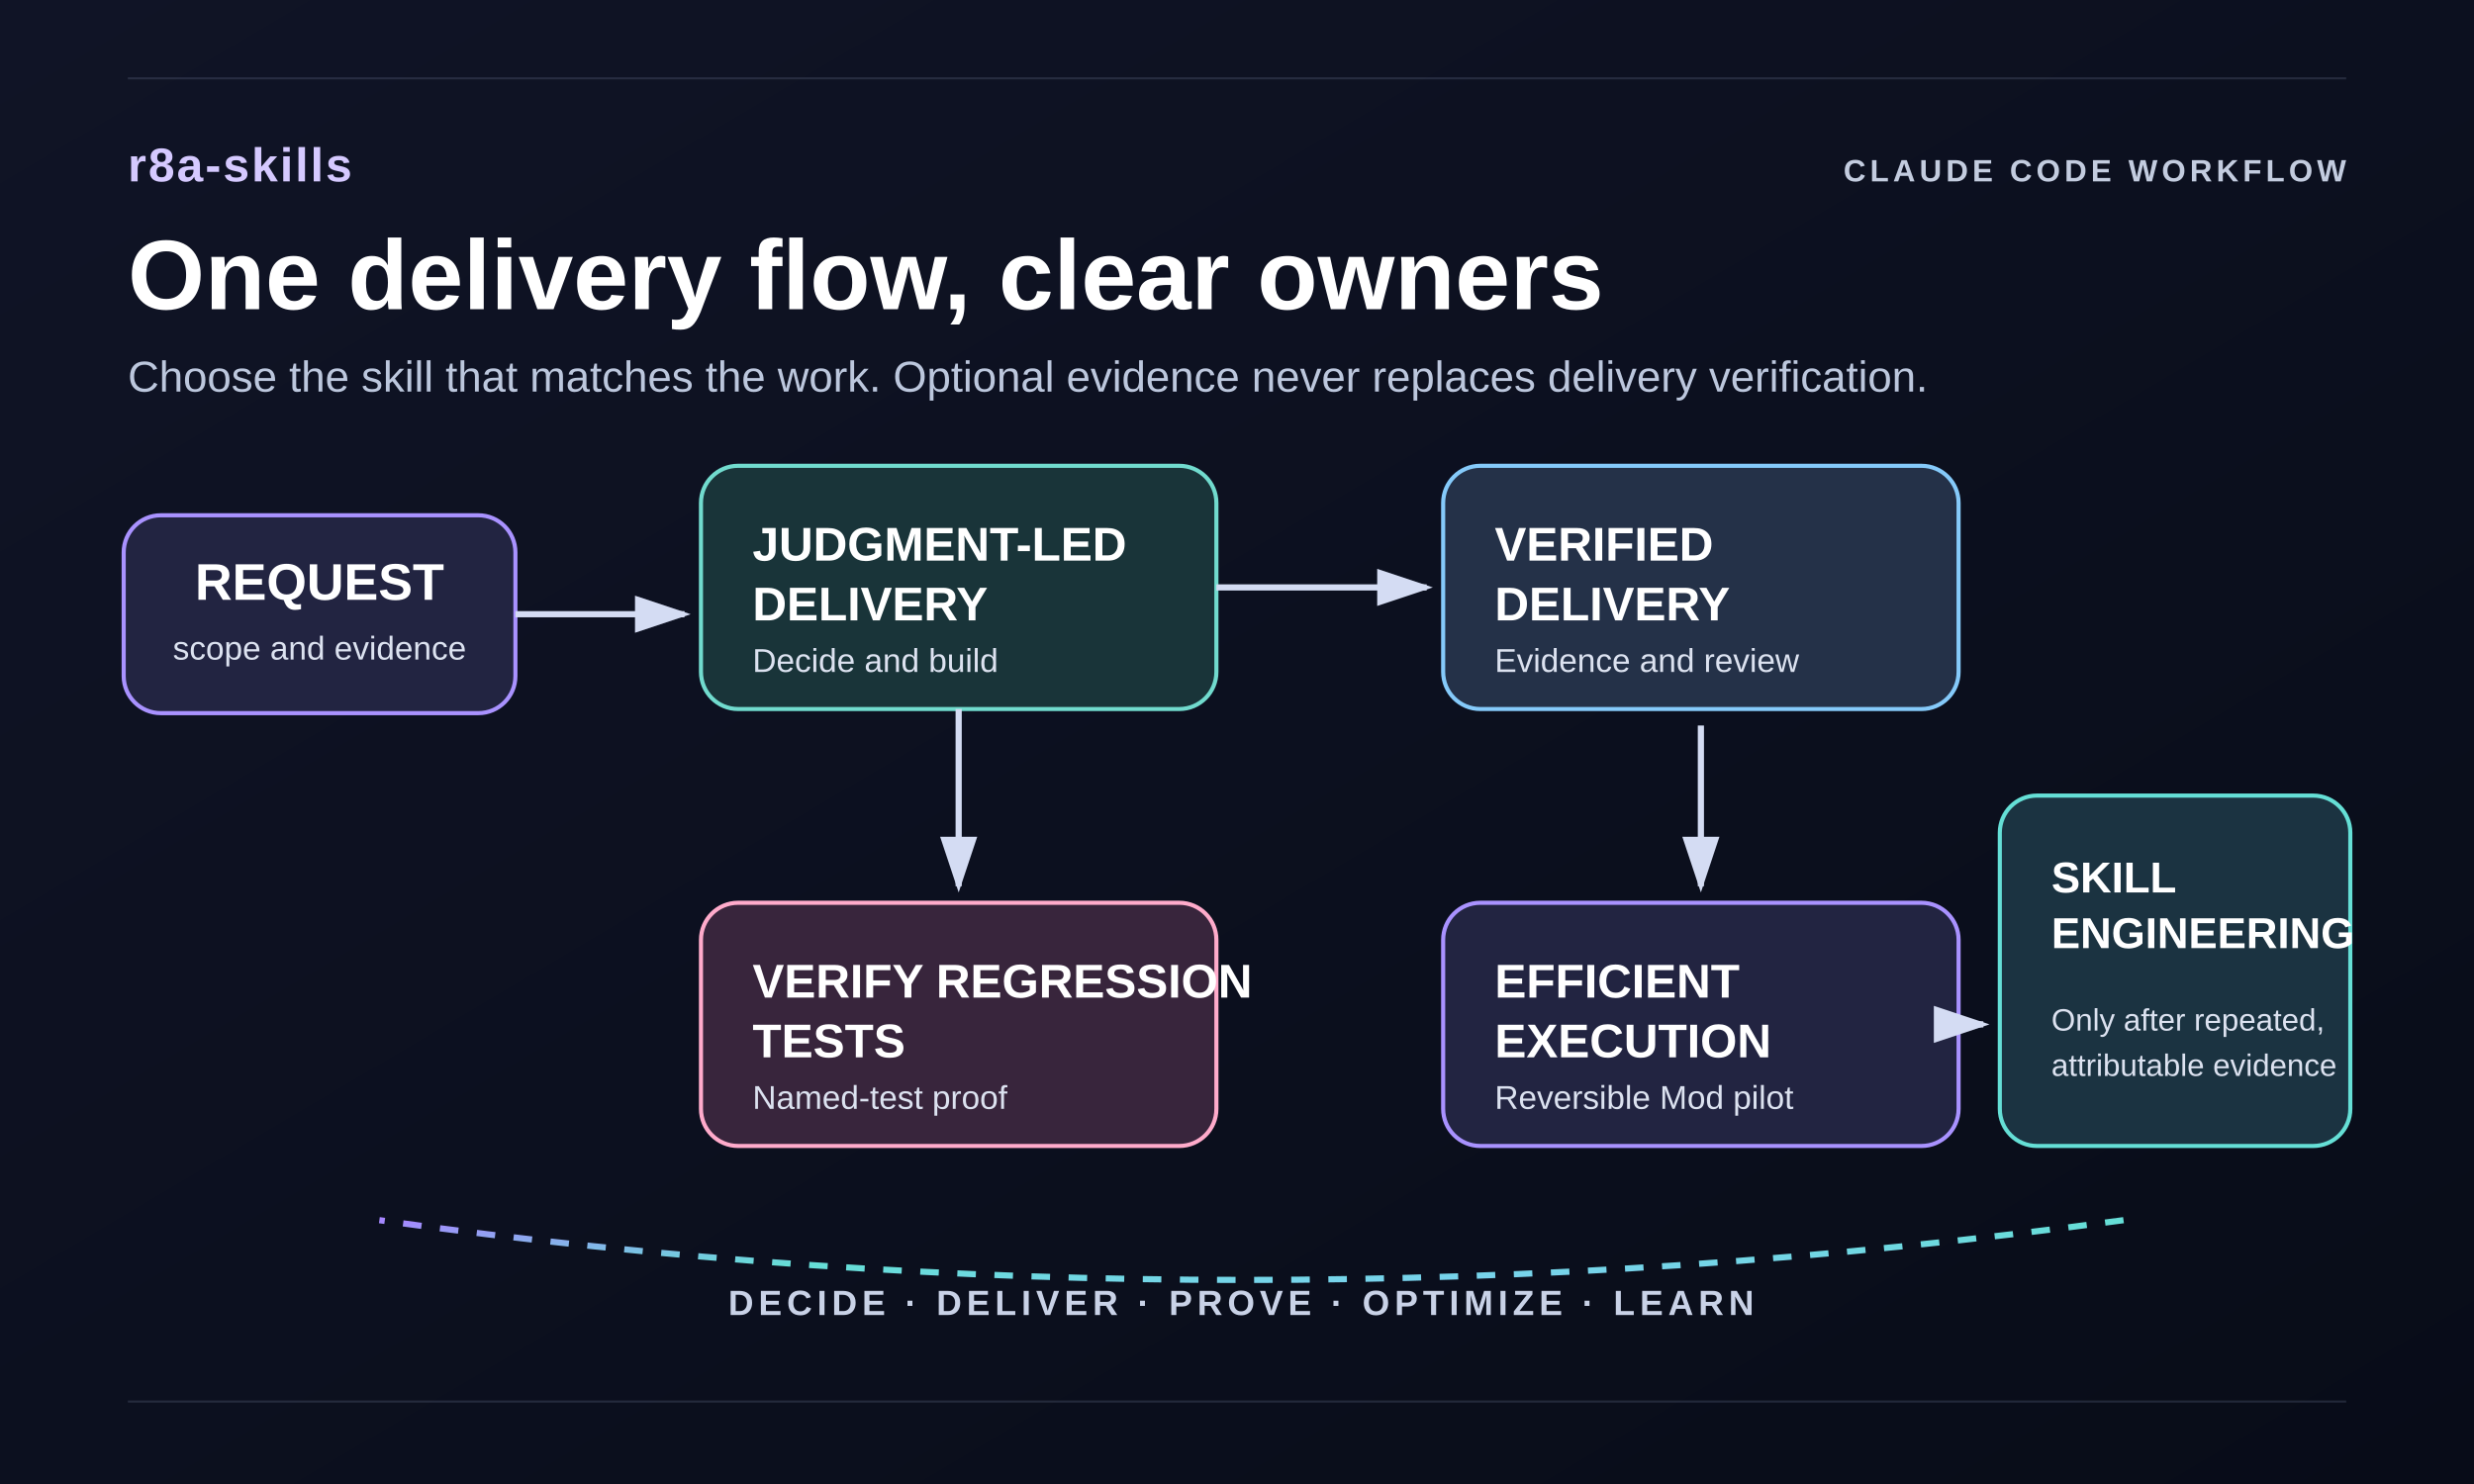
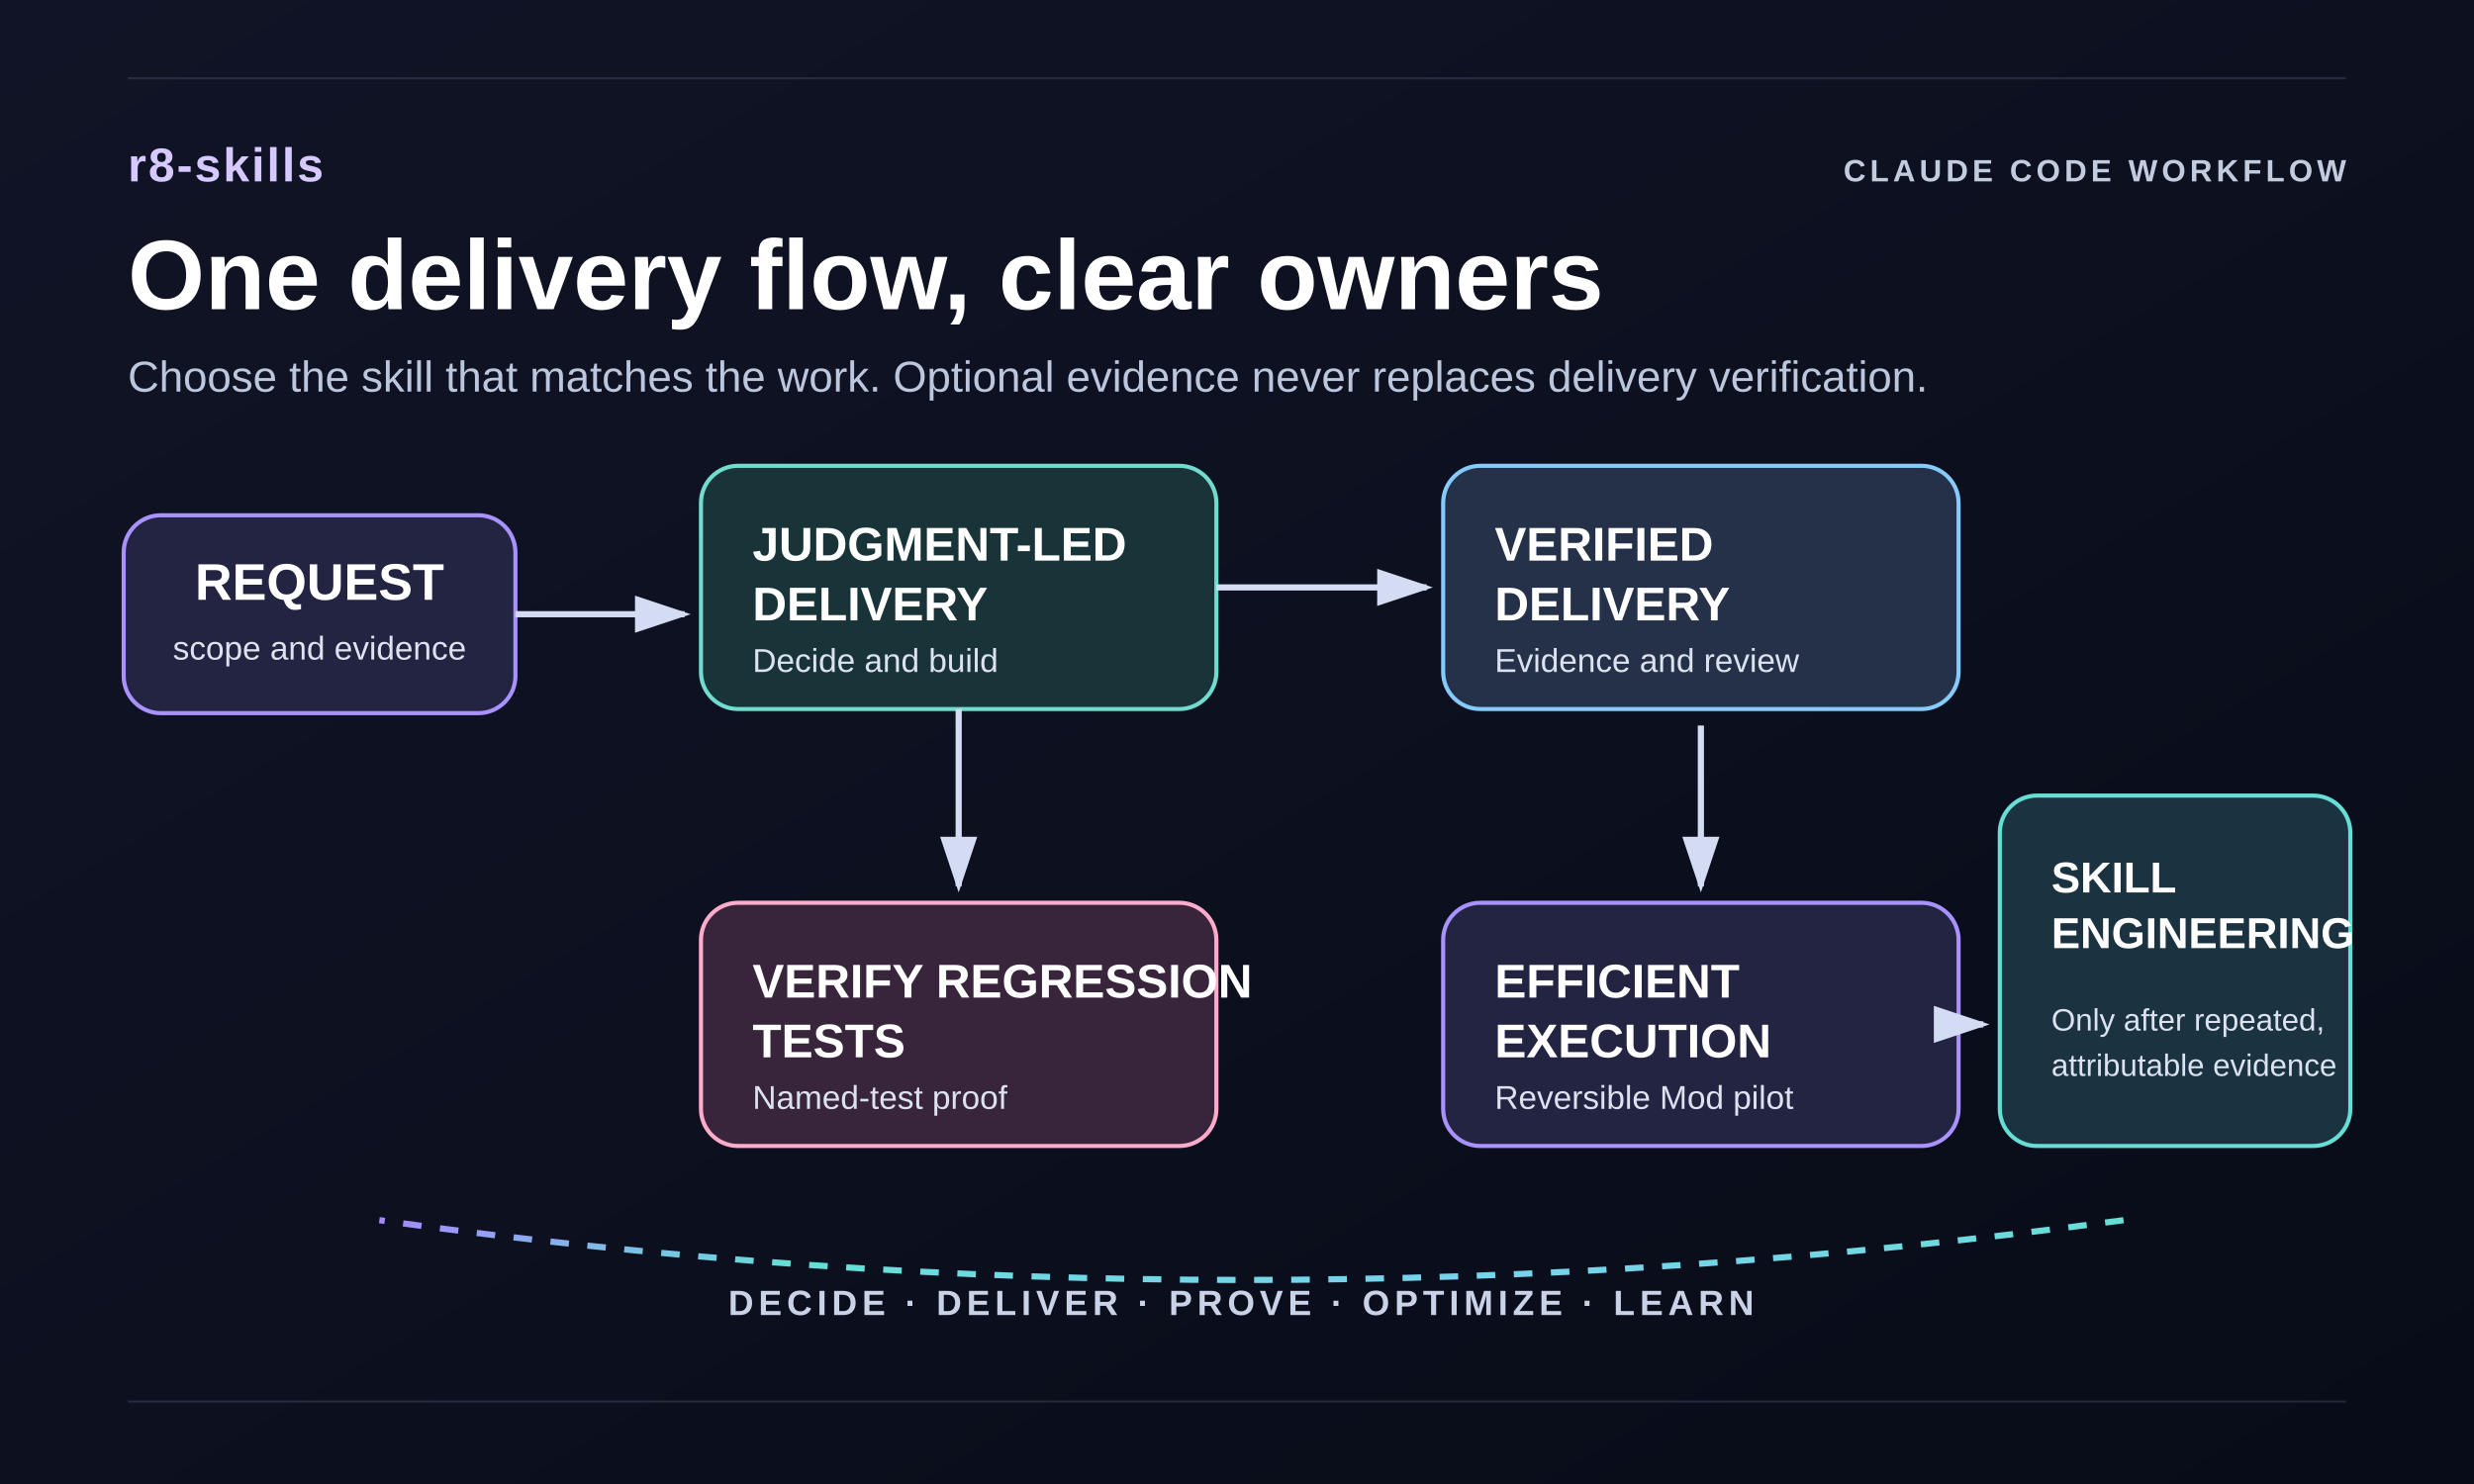
<svg xmlns="http://www.w3.org/2000/svg" viewBox="0 0 1200 720" width="1200" height="720" role="img" aria-labelledby="title description">
  <defs>
    <linearGradient id="background" x1="0" y1="0" x2="1" y2="1">
      <stop offset="0%" stop-color="#101426" />
      <stop offset="100%" stop-color="#080c18" />
    </linearGradient>
    <linearGradient id="edge" x1="0" y1="0" x2="1" y2="1">
      <stop offset="0%" stop-color="#a786ff" />
      <stop offset="50%" stop-color="#65dfd6" />
      <stop offset="100%" stop-color="#85cafa" />
    </linearGradient>
    <marker id="arrow" markerWidth="10" markerHeight="10" refX="8" refY="3" orient="auto">
      <path d="M0 0L9 3L0 6Z" fill="#d4dcf3" />
    </marker>
  </defs>
  <rect width="1200" height="720" fill="url(#background)" />
  <path d="M62 38h1076M62 680h1076" stroke="#64708c" stroke-opacity=".28" />
-   <text x="62" y="88" fill="#d5c9ff" font-size="23" font-family="Arial,Helvetica,sans-serif" letter-spacing="1" font-weight="700">r8a-skills</text>
+   <text x="62" y="88" fill="#d5c9ff" font-size="23" font-family="Arial,Helvetica,sans-serif" letter-spacing="1" font-weight="700">r8-skills</text>
  <text x="1138" y="88" fill="#c3ccdf" text-anchor="end" font-size="15" font-family="Arial,Helvetica,sans-serif" letter-spacing="2" font-weight="700">CLAUDE CODE WORKFLOW</text>
  <text x="62" y="150" fill="#fff" font-size="48" font-family="Arial,Helvetica,sans-serif" font-weight="800">One delivery flow, clear owners</text>
  <text x="62" y="190" fill="#bcc7dd" font-size="21" font-family="Arial,Helvetica,sans-serif">Choose the skill that matches the work. Optional evidence never replaces delivery verification.</text>
  <rect x="60" y="250" width="190" height="96" rx="18" fill="#222441" stroke="#a992ff" stroke-width="2" />
  <text x="155" y="291" text-anchor="middle" fill="#fff" font-size="25" font-family="Arial,Helvetica,sans-serif" font-weight="800">REQUEST</text>
  <text x="155" y="320" text-anchor="middle" fill="#dce2f0" font-size="16" font-family="Arial,Helvetica,sans-serif">scope and evidence</text>
  <g stroke-width="2">
    <rect x="340" y="226" width="250" height="118" rx="18" fill="#193439" stroke="#71dbce" />
    <rect x="700" y="226" width="250" height="118" rx="18" fill="#243148" stroke="#85cafa" />
    <rect x="340" y="438" width="250" height="118" rx="18" fill="#38253c" stroke="#ffabcb" />
    <rect x="700" y="438" width="250" height="118" rx="18" fill="#222441" stroke="#a992ff" />
  </g>
  <g fill="#fff" font-family="Arial,Helvetica,sans-serif" font-weight="800" font-size="23">
    <text x="365" y="272">JUDGMENT-LED</text>
    <text x="365" y="301">DELIVERY</text>
    <text x="725" y="272">VERIFIED</text>
    <text x="725" y="301">DELIVERY</text>
    <text x="365" y="484">VERIFY REGRESSION</text>
    <text x="365" y="513">TESTS</text>
    <text x="725" y="484">EFFICIENT</text>
    <text x="725" y="513">EXECUTION</text>
  </g>
  <g fill="#dce2f0" font-family="Arial,Helvetica,sans-serif" font-size="16">
    <text x="365" y="326">Decide and build</text>
    <text x="725" y="326">Evidence and review</text>
    <text x="365" y="538">Named-test proof</text>
    <text x="725" y="538">Reversible Mod pilot</text>
  </g>
  <path d="M250 298h82" stroke="#d4dcf3" stroke-width="3" marker-end="url(#arrow)" />
  <path d="M590 285h102" stroke="#d4dcf3" stroke-width="3" marker-end="url(#arrow)" />
  <path d="M825 352v78" stroke="#d4dcf3" stroke-width="3" marker-end="url(#arrow)" />
  <path d="M465 344v86" stroke="#d4dcf3" stroke-width="3" marker-end="url(#arrow)" />
  <rect x="970" y="386" width="170" height="170" rx="18" fill="#1b3341" stroke="#65dfd6" stroke-width="2" />
  <text x="995" y="433" fill="#fff" font-size="21" font-family="Arial,Helvetica,sans-serif" font-weight="800">SKILL</text>
  <text x="995" y="460" fill="#fff" font-size="21" font-family="Arial,Helvetica,sans-serif" font-weight="800">ENGINEERING</text>
  <text x="995" y="500" fill="#dce2f0" font-size="15" font-family="Arial,Helvetica,sans-serif">Only after repeated,</text>
  <text x="995" y="522" fill="#dce2f0" font-size="15" font-family="Arial,Helvetica,sans-serif">attributable evidence</text>
  <path d="M950 497h12" stroke="#d4dcf3" stroke-width="3" marker-end="url(#arrow)" />
  <path d="M1030 592Q600 650 184 592" fill="none" stroke="url(#edge)" stroke-width="3" stroke-dasharray="9 9" />
  <text x="602" y="638" text-anchor="middle" fill="#c9d2e7" font-size="17" font-family="Arial,Helvetica,sans-serif" letter-spacing="2.4" font-weight="700">DECIDE · DELIVER · PROVE · OPTIMIZE · LEARN</text>
</svg>
